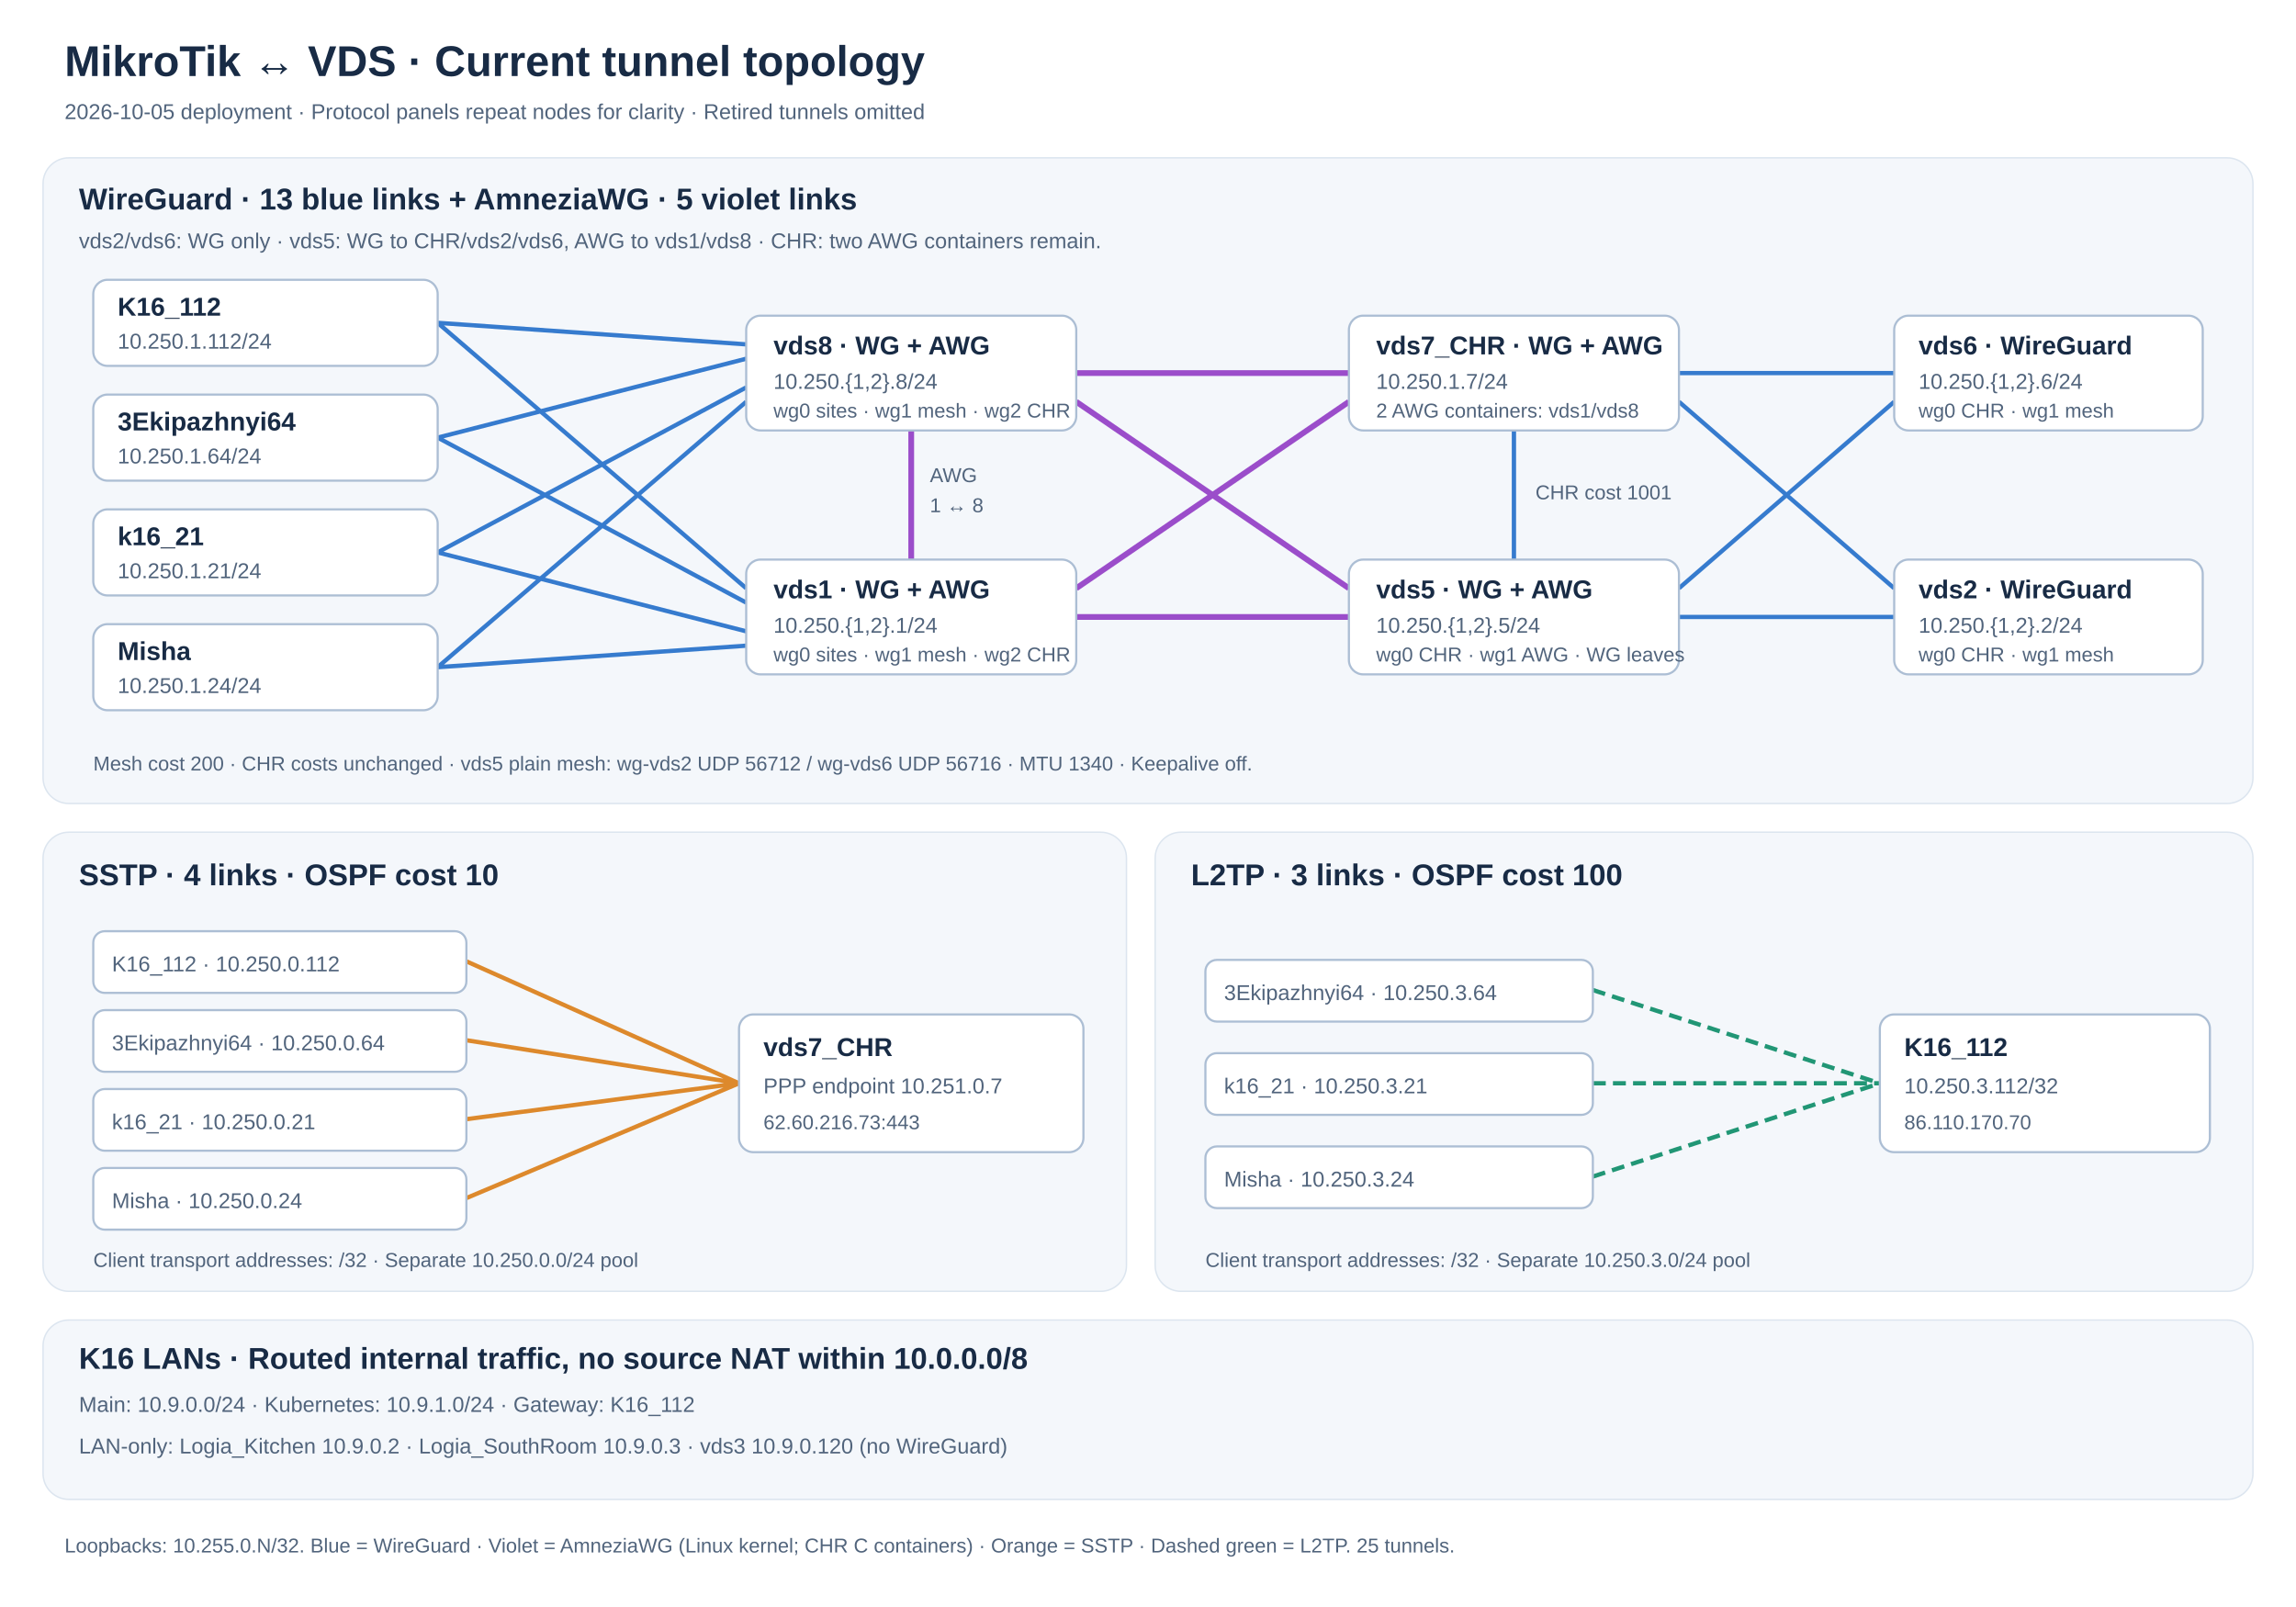
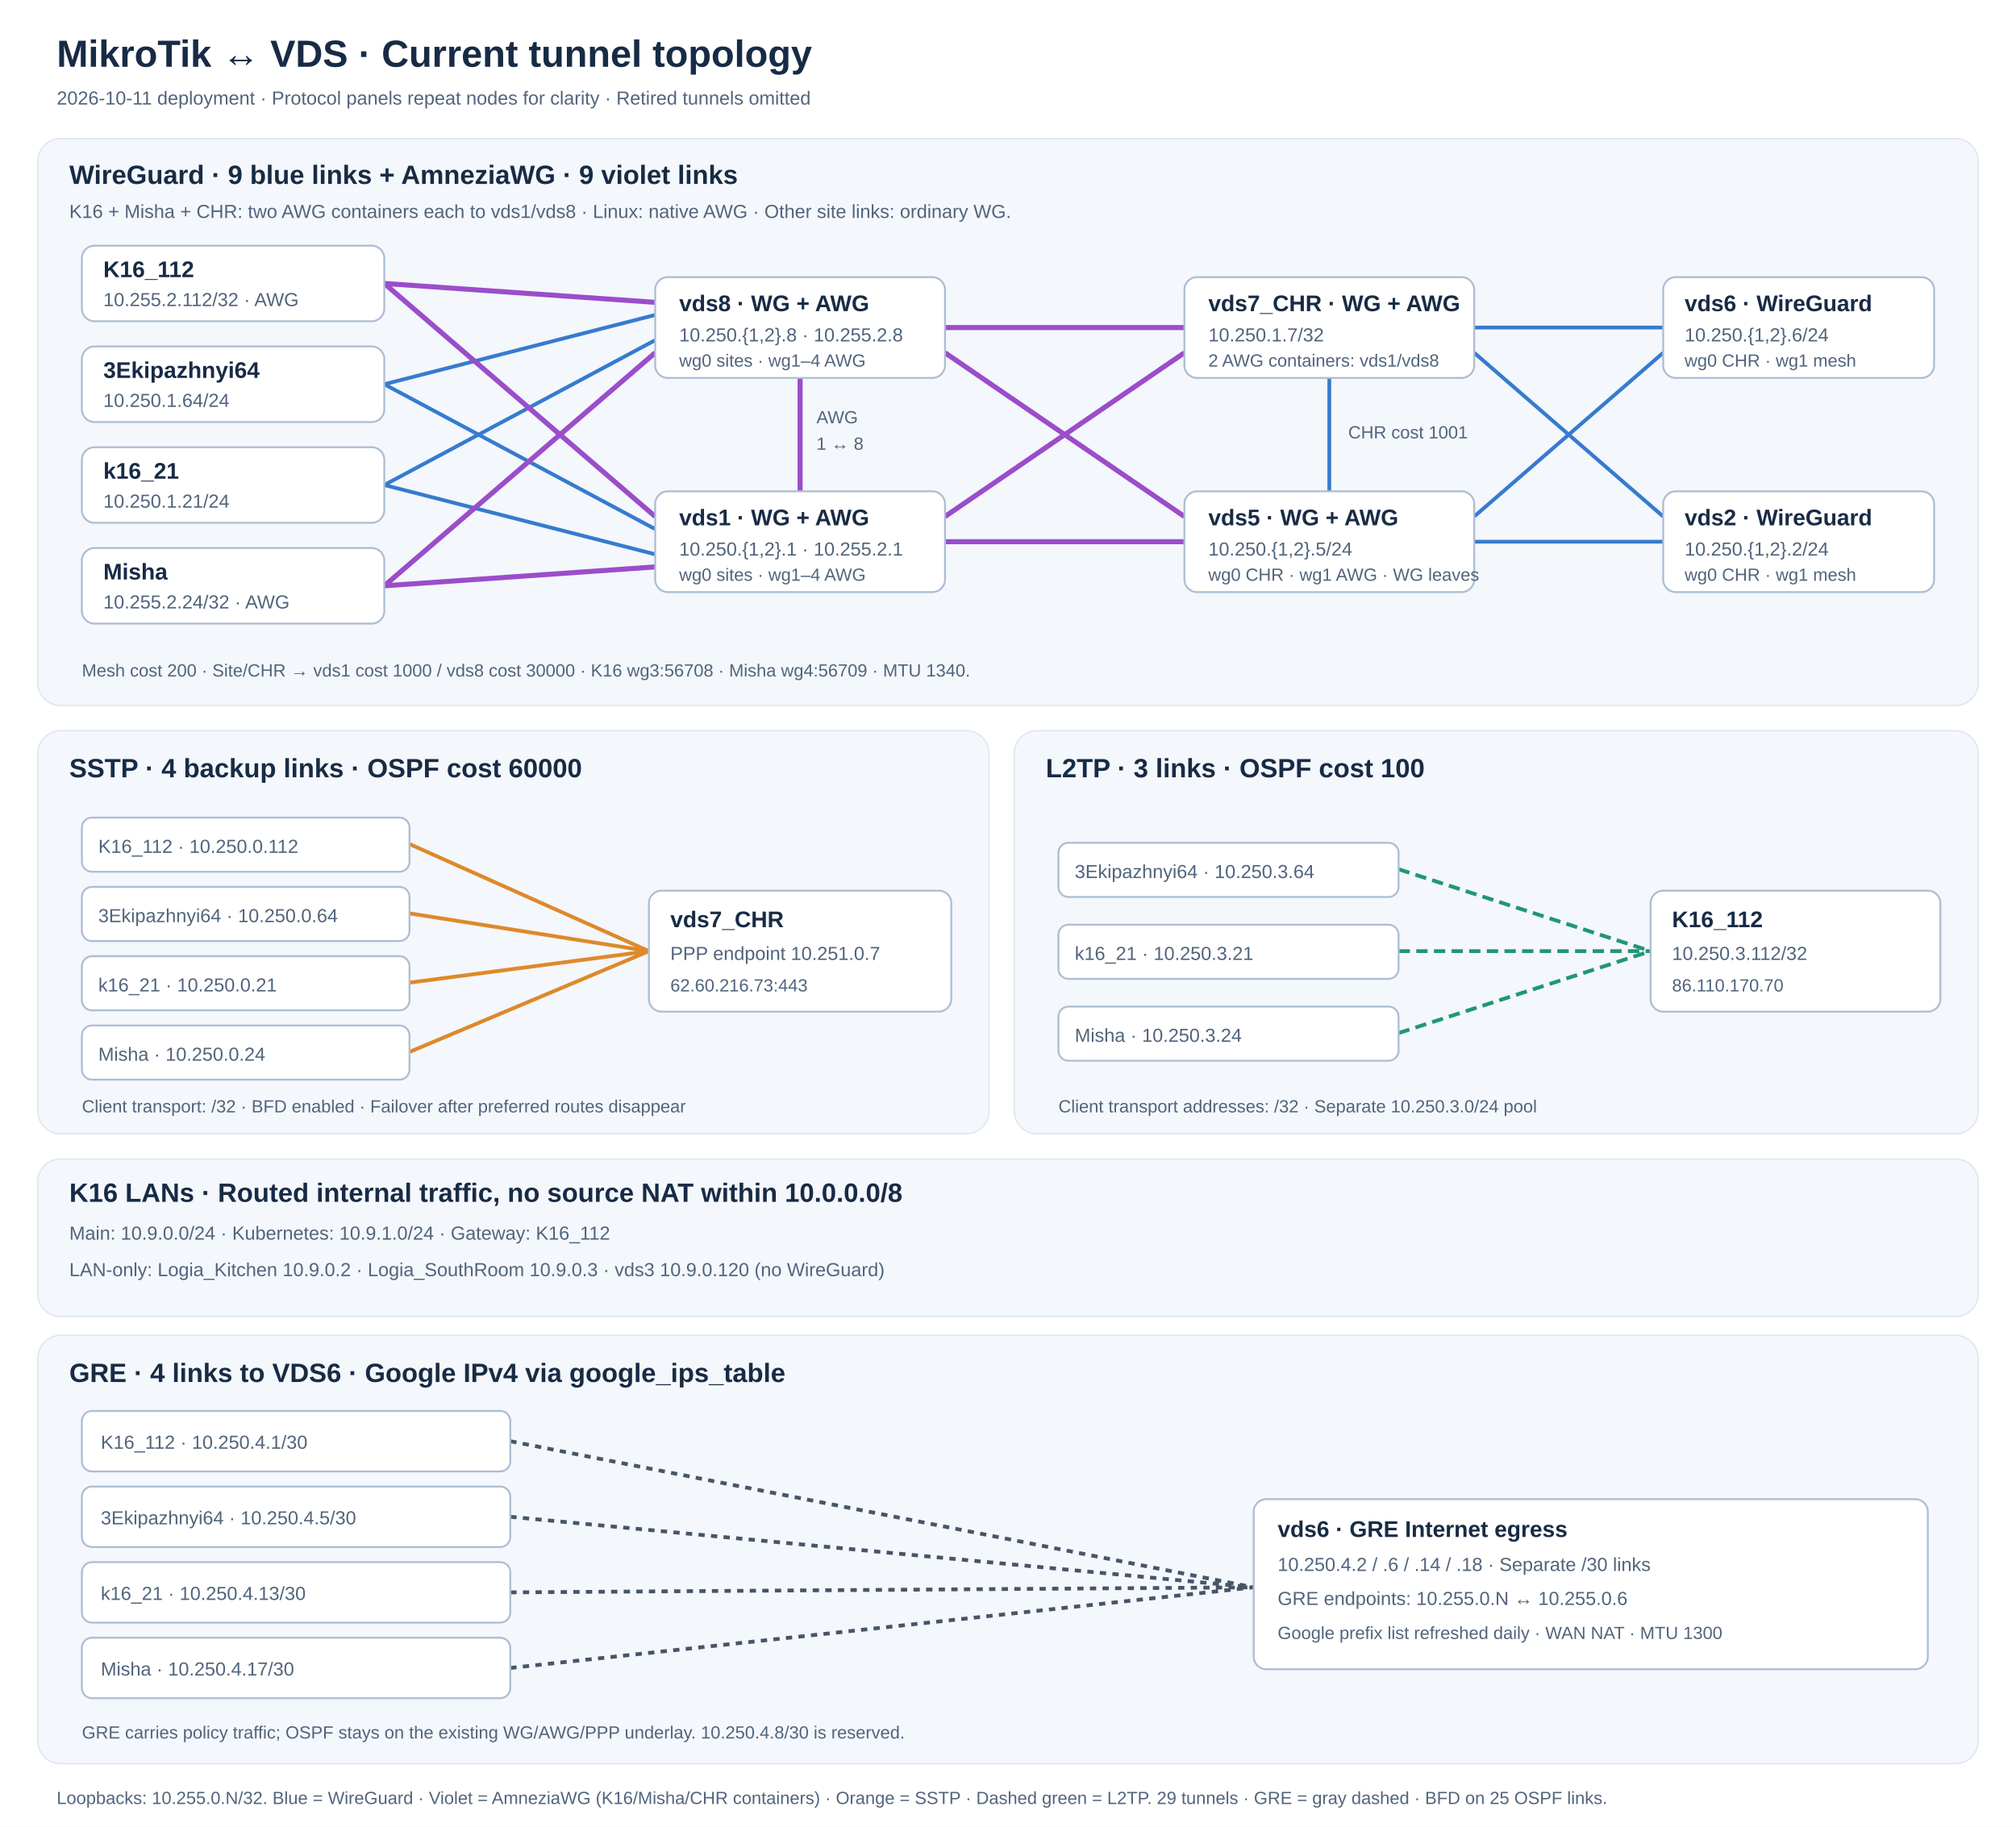
- <svg xmlns="http://www.w3.org/2000/svg" width="1600" height="1120" viewBox="0 0 1600 1120">
+ <svg xmlns="http://www.w3.org/2000/svg" width="1600" height="1450" viewBox="0 0 1600 1450">
  <defs>
    <style>
- text{font-family:Arial,Helvetica,sans-serif;fill:#182b45} .title{font-size:30px;font-weight:bold}.heading{font-size:21px;font-weight:bold}.label{font-size:18px;font-weight:bold}.detail{font-size:15px;fill:#51647c}.small{font-size:14px;fill:#51647c}.node{fill:#fff;stroke:#acbed4;stroke-width:1.5}.panel{fill:#f4f7fb;stroke:#dce5ef}.wg{fill:none;stroke:#367bce;stroke-width:3}.awg{fill:none;stroke:#9b4dca;stroke-width:4}.sstp{fill:none;stroke:#dd892c;stroke-width:3}.l2tp{fill:none;stroke:#219675;stroke-width:3;stroke-dasharray:9 5}.lan{fill:none;stroke:#7e8ba0;stroke-width:2}
+ text{font-family:Arial,Helvetica,sans-serif;fill:#182b45} .title{font-size:30px;font-weight:bold}.heading{font-size:21px;font-weight:bold}.label{font-size:18px;font-weight:bold}.detail{font-size:15px;fill:#51647c}.small{font-size:14px;fill:#51647c}.node{fill:#fff;stroke:#acbed4;stroke-width:1.5}.panel{fill:#f4f7fb;stroke:#dce5ef}.wg{fill:none;stroke:#367bce;stroke-width:3}.awg{fill:none;stroke:#9b4dca;stroke-width:4}.sstp{fill:none;stroke:#dd892c;stroke-width:3}.l2tp{fill:none;stroke:#219675;stroke-width:3;stroke-dasharray:9 5}.gre{fill:none;stroke:#475569;stroke-width:3;stroke-dasharray:5 5}.lan{fill:none;stroke:#7e8ba0;stroke-width:2}
</style>
  </defs>
-   <rect width="1600" height="1120" fill="#fff" />
+   <rect width="1600" height="1450" fill="#fff" />
  <text x="45" y="53" class="title">MikroTik ↔ VDS · Current tunnel topology</text>
-   <text x="45" y="83" class="detail">2026-10-05 deployment · Protocol panels repeat nodes for clarity · Retired tunnels omitted</text>
+   <text x="45" y="83" class="detail">2026-10-11 deployment · Protocol panels repeat nodes for clarity · Retired tunnels omitted</text>
  <rect x="30" y="110" width="1540" height="450" rx="18" class="panel" />
-   <text x="55" y="146" class="heading">WireGuard · 13 blue links + AmneziaWG · 5 violet links</text>
-   <text x="55" y="173" class="detail">vds2/vds6: WG only · vds5: WG to CHR/vds2/vds6, AWG to vds1/vds8 · CHR: two AWG containers remain.</text>
+   <text x="55" y="146" class="heading">WireGuard · 9 blue links + AmneziaWG · 9 violet links</text>
+   <text x="55" y="173" class="detail">K16 + Misha + CHR: two AWG containers each to vds1/vds8 · Linux: native AWG · Other site links: ordinary WG.</text>
  <g class="wg">
-     <path d="M305 225 L520 240 M305 225 L520 410 M305 305 L520 250 M305 305 L520 420 M305 385 L520 270 M305 385 L520 440 M305 465 L520 280 M305 465 L520 450" />
+     <path d="M305 305 L520 250 M305 305 L520 420 M305 385 L520 270 M305 385 L520 440 " />
+   </g>
+   <g class="awg">
+     <path d="M305 225 L520 240 M305 225 L520 410 M305 465 L520 280 M305 465 L520 450" />
  </g>
  <g class="awg">
    <path d="M750 260 H940 M940 280 L750 410" />
  </g>
  <g class="awg">
    <path d="M750 430 H940 M750 280 L940 410 M635 300 V390" />
  </g>
  <g class="wg">
    <path d="M1170 260 H1320 M1055 300 V390 M1170 280 L1320 410 M1170 430 H1320 M1170 410 L1320 280" />
  </g>
  <g>
    <rect x="65" y="195" width="240" height="60" rx="10" class="node" />
    <text x="82" y="220" class="label">K16_112</text>
-     <text x="82" y="243" class="detail">10.250.1.112/24</text>
+     <text x="82" y="243" class="detail">10.255.2.112/32 · AWG</text>
    <rect x="65" y="275" width="240" height="60" rx="10" class="node" />
    <text x="82" y="300" class="label">3Ekipazhnyi64</text>
    <text x="82" y="323" class="detail">10.250.1.64/24</text>
    <rect x="65" y="355" width="240" height="60" rx="10" class="node" />
    <text x="82" y="380" class="label">k16_21</text>
    <text x="82" y="403" class="detail">10.250.1.21/24</text>
    <rect x="65" y="435" width="240" height="60" rx="10" class="node" />
    <text x="82" y="460" class="label">Misha</text>
-     <text x="82" y="483" class="detail">10.250.1.24/24</text>
+     <text x="82" y="483" class="detail">10.255.2.24/32 · AWG</text>
    <rect x="520" y="390" width="230" height="80" rx="10" class="node" />
    <text x="539" y="417" class="label">vds1 · WG + AWG</text>
-     <text x="539" y="441" class="detail">10.250.{1,2}.1/24</text>
-     <text x="539" y="461" class="small">wg0 sites · wg1 mesh · wg2 CHR</text>
+     <text x="539" y="441" class="detail">10.250.{1,2}.1 · 10.255.2.1</text>
+     <text x="539" y="461" class="small">wg0 sites · wg1–4 AWG</text>
    <rect x="520" y="220" width="230" height="80" rx="10" class="node" />
    <text x="539" y="247" class="label">vds8 · WG + AWG</text>
-     <text x="539" y="271" class="detail">10.250.{1,2}.8/24</text>
-     <text x="539" y="291" class="small">wg0 sites · wg1 mesh · wg2 CHR</text>
+     <text x="539" y="271" class="detail">10.250.{1,2}.8 · 10.255.2.8</text>
+     <text x="539" y="291" class="small">wg0 sites · wg1–4 AWG</text>
    <rect x="940" y="220" width="230" height="80" rx="10" class="node" />
    <text x="959" y="247" class="label">vds7_CHR · WG + AWG</text>
-     <text x="959" y="271" class="detail">10.250.1.7/24</text>
+     <text x="959" y="271" class="detail">10.250.1.7/32</text>
    <text x="959" y="291" class="small">2 AWG containers: vds1/vds8</text>
    <rect x="1320" y="390" width="215" height="80" rx="10" class="node" />
    <text x="1337" y="417" class="label">vds2 · WireGuard</text>
    <text x="1337" y="441" class="detail">10.250.{1,2}.2/24</text>
    <text x="1337" y="461" class="small">wg0 CHR · wg1 mesh</text>
    <rect x="940" y="390" width="230" height="80" rx="10" class="node" />
    <text x="959" y="417" class="label">vds5 · WG + AWG</text>
    <text x="959" y="441" class="detail">10.250.{1,2}.5/24</text>
    <text x="959" y="461" class="small">wg0 CHR · wg1 AWG · WG leaves</text>
    <rect x="1320" y="220" width="215" height="80" rx="10" class="node" />
    <text x="1337" y="247" class="label">vds6 · WireGuard</text>
    <text x="1337" y="271" class="detail">10.250.{1,2}.6/24</text>
    <text x="1337" y="291" class="small">wg0 CHR · wg1 mesh</text>
  </g>
  <text x="648" y="336" class="small">AWG</text>
  <text x="648" y="357" class="small">1 ↔ 8</text>
  <text x="1070" y="348" class="small">CHR cost 1001</text>
-   <text x="65" y="537" class="small">Mesh cost 200 · CHR costs unchanged · vds5 plain mesh: wg-vds2 UDP 56712 / wg-vds6 UDP 56716 · MTU 1340 · Keepalive off.</text>
+   <text x="65" y="537" class="small">Mesh cost 200 · Site/CHR → vds1 cost 1000 / vds8 cost 30000 · K16 wg3:56708 · Misha wg4:56709 · MTU 1340.</text>
  <rect x="30" y="580" width="755" height="320" rx="18" class="panel" />
-   <text x="55" y="617" class="heading">SSTP · 4 links · OSPF cost 10</text>
+   <text x="55" y="617" class="heading">SSTP · 4 backup links · OSPF cost 60000</text>
  <g class="sstp">
    <path d="M325 670 L515 755 M325 725 L515 755 M325 780 L515 755 M325 835 L515 755" />
  </g>
  <g>
    <rect x="65" y="649" width="260" height="43" rx="8" class="node" />
    <text x="78" y="677" class="detail">K16_112 · 10.250.0.112</text>
    <rect x="65" y="704" width="260" height="43" rx="8" class="node" />
    <text x="78" y="732" class="detail">3Ekipazhnyi64 · 10.250.0.64</text>
    <rect x="65" y="759" width="260" height="43" rx="8" class="node" />
    <text x="78" y="787" class="detail">k16_21 · 10.250.0.21</text>
    <rect x="65" y="814" width="260" height="43" rx="8" class="node" />
    <text x="78" y="842" class="detail">Misha · 10.250.0.24</text>
    <rect x="515" y="707" width="240" height="96" rx="10" class="node" />
    <text x="532" y="736" class="label">vds7_CHR</text>
    <text x="532" y="762" class="detail">PPP endpoint 10.251.0.7</text>
    <text x="532" y="787" class="small">62.60.216.73:443</text>
  </g>
-   <text x="65" y="883" class="small">Client transport addresses: /32 · Separate 10.250.0.0/24 pool</text>
+   <text x="65" y="883" class="small">Client transport: /32 · BFD enabled · Failover after preferred routes disappear</text>
  <rect x="805" y="580" width="765" height="320" rx="18" class="panel" />
  <text x="830" y="617" class="heading">L2TP · 3 links · OSPF cost 100</text>
  <g class="l2tp">
    <path d="M1110 690 L1310 755 M1110 755 L1310 755 M1110 820 L1310 755" />
  </g>
  <g>
    <rect x="840" y="669" width="270" height="43" rx="8" class="node" />
    <text x="853" y="697" class="detail">3Ekipazhnyi64 · 10.250.3.64</text>
    <rect x="840" y="734" width="270" height="43" rx="8" class="node" />
    <text x="853" y="762" class="detail">k16_21 · 10.250.3.21</text>
    <rect x="840" y="799" width="270" height="43" rx="8" class="node" />
    <text x="853" y="827" class="detail">Misha · 10.250.3.24</text>
    <rect x="1310" y="707" width="230" height="96" rx="10" class="node" />
    <text x="1327" y="736" class="label">K16_112</text>
    <text x="1327" y="762" class="detail">10.250.3.112/32</text>
    <text x="1327" y="787" class="small">86.110.170.70</text>
  </g>
  <text x="840" y="883" class="small">Client transport addresses: /32 · Separate 10.250.3.0/24 pool</text>
  <rect x="30" y="920" width="1540" height="125" rx="18" class="panel" />
  <text x="55" y="954" class="heading">K16 LANs · Routed internal traffic, no source NAT within 10.0.0.0/8</text>
  <text x="55" y="984" class="detail">Main: 10.9.0.0/24 · Kubernetes: 10.9.1.0/24 · Gateway: K16_112</text>
  <text x="55" y="1013" class="detail">LAN-only: Logia_Kitchen 10.9.0.2 · Logia_SouthRoom 10.9.0.3 · vds3 10.9.0.120 (no WireGuard)</text>
-   <text x="45" y="1082" class="small">Loopbacks: 10.255.0.N/32. Blue = WireGuard · Violet = AmneziaWG (Linux kernel; CHR C containers) · Orange = SSTP · Dashed green = L2TP. 25 tunnels.</text>
+   <rect x="30" y="1060" width="1540" height="340" rx="18" class="panel" />
+   <text x="55" y="1097" class="heading">GRE · 4 links to VDS6 · Google IPv4 via google_ips_table</text>
+   <g class="gre">
+     <path d="M405 1144 L995 1260 M405 1204 L995 1260 M405 1264 L995 1260 M405 1324 L995 1260" />
+   </g>
+   <rect x="65" y="1120" width="340" height="48" rx="8" class="node" />
+   <text x="80" y="1150" class="detail">K16_112 · 10.250.4.1/30</text>
+   <rect x="65" y="1180" width="340" height="48" rx="8" class="node" />
+   <text x="80" y="1210" class="detail">3Ekipazhnyi64 · 10.250.4.5/30</text>
+   <rect x="65" y="1240" width="340" height="48" rx="8" class="node" />
+   <text x="80" y="1270" class="detail">k16_21 · 10.250.4.13/30</text>
+   <rect x="65" y="1300" width="340" height="48" rx="8" class="node" />
+   <text x="80" y="1330" class="detail">Misha · 10.250.4.17/30</text>
+   <rect x="995" y="1190" width="535" height="135" rx="10" class="node" />
+   <text x="1014" y="1220" class="label">vds6 · GRE Internet egress</text>
+   <text x="1014" y="1247" class="detail">10.250.4.2 / .6 / .14 / .18 · Separate /30 links</text>
+   <text x="1014" y="1274" class="detail">GRE endpoints: 10.255.0.N ↔ 10.255.0.6</text>
+   <text x="1014" y="1301" class="small">Google prefix list refreshed daily · WAN NAT · MTU 1300</text>
+   <text x="65" y="1380" class="small">GRE carries policy traffic; OSPF stays on the existing WG/AWG/PPP underlay. 10.250.4.8/30 is reserved.</text>
+   <text x="45" y="1432" class="small">Loopbacks: 10.255.0.N/32. Blue = WireGuard · Violet = AmneziaWG (K16/Misha/CHR containers) · Orange = SSTP · Dashed green = L2TP. 29 tunnels · GRE = gray dashed · BFD on 25 OSPF links.</text>
</svg>
